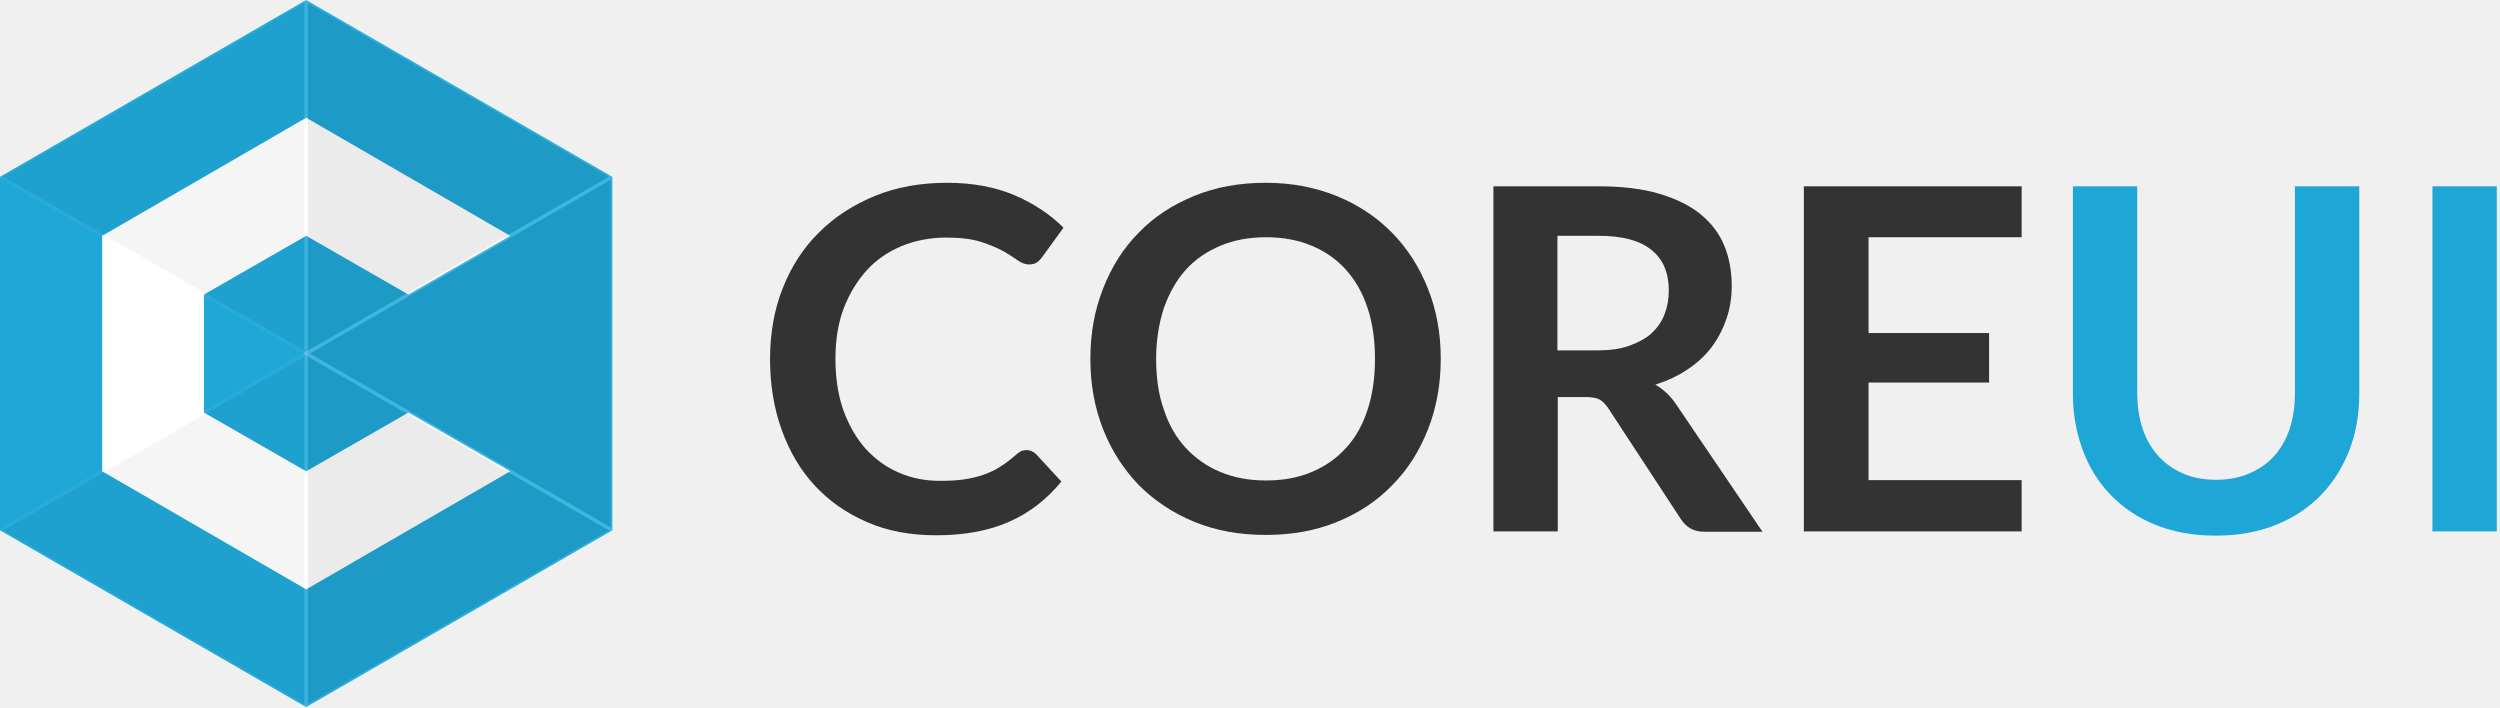
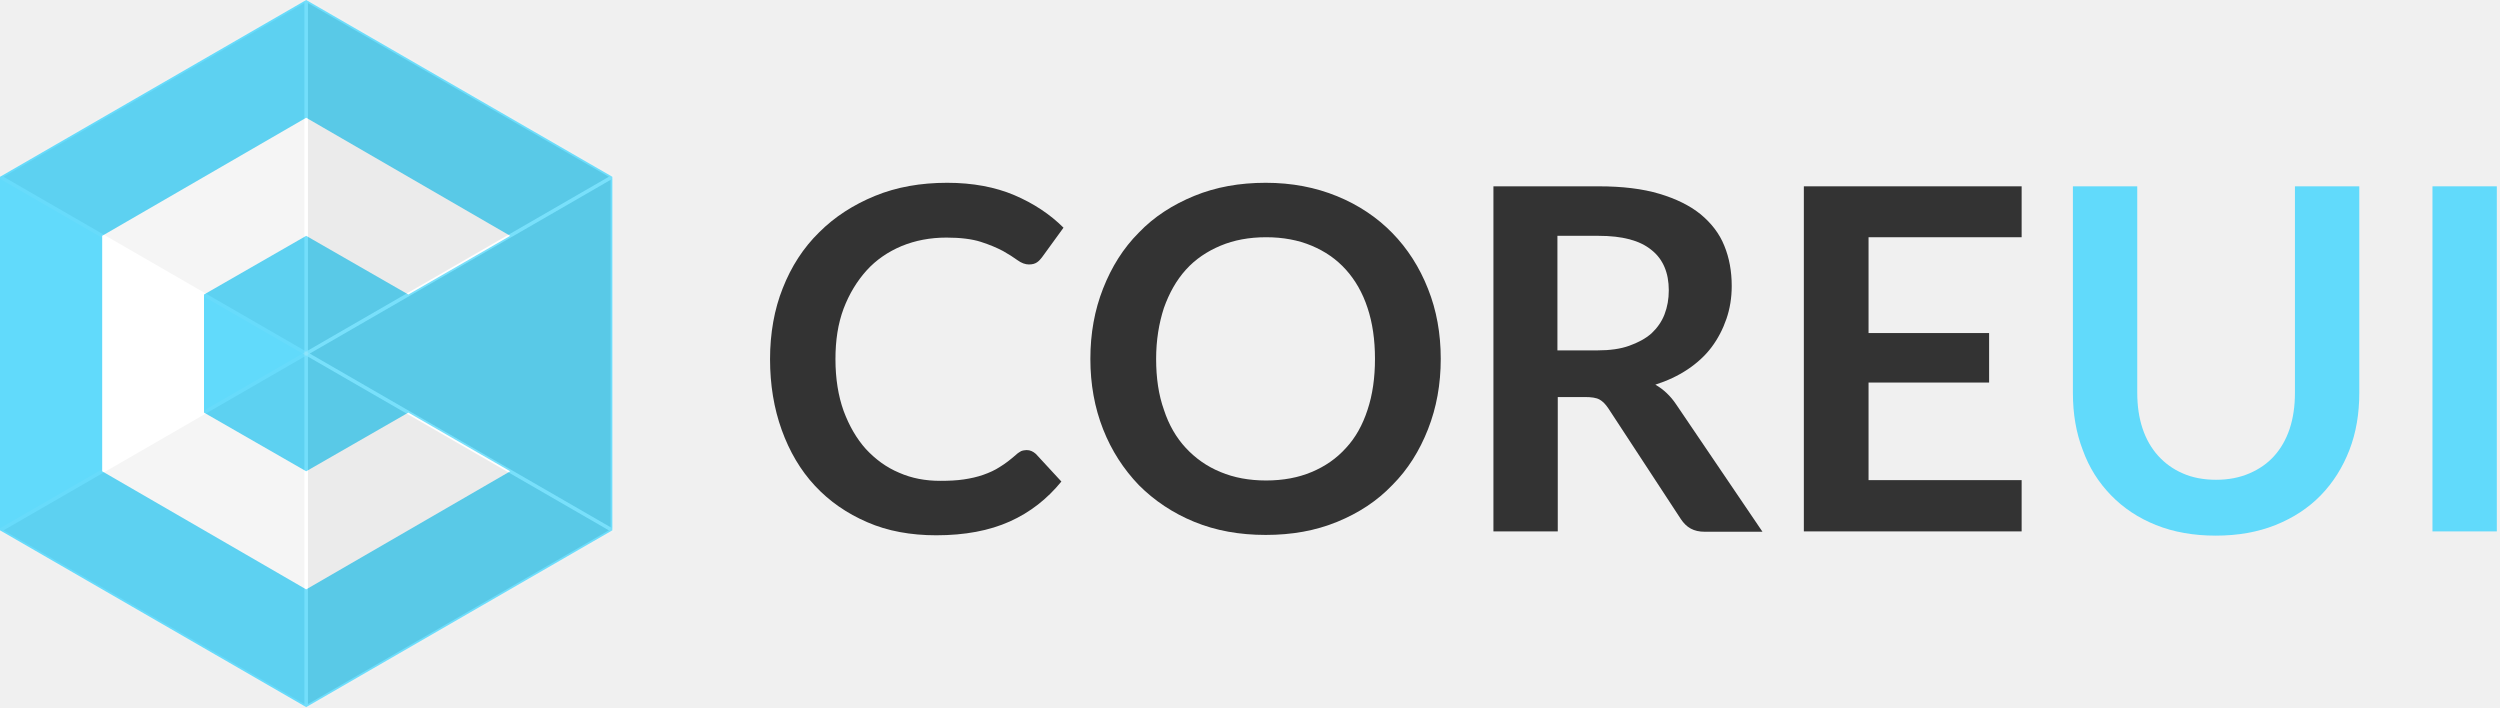
- <svg xmlns="http://www.w3.org/2000/svg" version="1.1" id="Warstwa_1" x="0px" y="0px" width="707.1px" height="200px" viewBox="0 0 707.1 200" style="enable-background:new 0 0 707.1 200;" xml:space="preserve">
-   <style type="text/css">
- 	.st0{fill:#1FA8D7;}
- 	.st1{fill:#FFFFFF;}
- 	.st2{opacity:4.000000e-02;stroke:#FFFFFF;stroke-miterlimit:10;}
- 	.st3{opacity:8.000000e-02;stroke:#FFFFFF;stroke-miterlimit:10;}
- 	.st4{opacity:0;stroke:#FFFFFF;stroke-miterlimit:10;}
- 	.st5{fill:#333333;}
- 	.st6{fill:#1EA7D6;}
- </style>
-   <polygon class="st0" points="0,150 0,50 86.6,0 173.2,50 173.2,150 86.6,200 " />
-   <polygon class="st1" points="86.6,133.3 57.7,116.7 57.7,83.3 86.6,66.7 115.5,83.3 144.3,66.7 86.6,33.3 28.9,66.7 28.9,133.3   86.6,166.7 144.3,133.3 115.5,116.7 " />
-   <polygon class="st2" points="0,50 86.6,100 86.6,0 " />
-   <polygon class="st2" points="0,150 86.6,200 86.6,100 " />
-   <polygon class="st3" points="86.6,100 173.2,150 173.2,50 " />
-   <polygon class="st4" points="86.6,100 0,50 0,150 " />
-   <polygon class="st3" points="173.2,150 86.6,100 86.6,200 " />
-   <polygon class="st3" points="173.2,50 86.6,0 86.6,100 " />
+ <svg xmlns="http://www.w3.org/2000/svg" version="1.1" id="Warstwa_1" x="0px" y="0px" width="707.1px" height="200px" viewBox="0 0 707.1 200" enable-background="new 0 0 707.1 200" xml:space="preserve">
+   <polygon fill="#61DAFB" points="0,150 0,50 86.6,0 173.2,50 173.2,150 86.6,200 " />
+   <polygon fill="#FFFFFF" points="86.6,133.3 57.7,116.7 57.7,83.3 86.6,66.7 115.5,83.3 144.3,66.7 86.6,33.3 28.9,66.7 28.9,133.3   86.6,166.7 144.3,133.3 115.5,116.7 " />
+   <polygon opacity="0.04" stroke="#FFFFFF" stroke-miterlimit="10" enable-background="new    " points="0,50 86.6,100 86.6,0 " />
+   <polygon opacity="0.04" stroke="#FFFFFF" stroke-miterlimit="10" enable-background="new    " points="0,150 86.6,200 86.6,100 " />
+   <polygon opacity="0.08" stroke="#FFFFFF" stroke-miterlimit="10" enable-background="new    " points="86.6,100 173.2,150 173.2,50   " />
+   <polygon fill-opacity="0" points="86.6,100 0,50 0,150 " />
+   <polygon opacity="0.08" stroke="#FFFFFF" stroke-miterlimit="10" enable-background="new    " points="173.2,150 86.6,100 86.6,200   " />
+   <polygon opacity="0.08" stroke="#FFFFFF" stroke-miterlimit="10" enable-background="new    " points="173.2,50 86.6,0 86.6,100 " />
  <g>
-     <path class="st5" d="M290.4,127.3c1,0,1.8,0.4,2.6,1.1l7.2,7.8c-4,4.9-8.8,8.7-14.6,11.3c-5.8,2.6-12.7,3.9-20.8,3.9   c-7.2,0-13.8-1.2-19.5-3.7c-5.8-2.5-10.7-5.9-14.8-10.3c-4.1-4.4-7.2-9.7-9.4-15.8c-2.2-6.1-3.3-12.8-3.3-20   c0-7.3,1.2-14.1,3.6-20.1c2.4-6.1,5.8-11.4,10.3-15.8c4.4-4.4,9.7-7.8,15.8-10.3c6.1-2.5,12.9-3.7,20.4-3.7c7.2,0,13.6,1.2,19,3.5   c5.4,2.3,10.1,5.4,13.9,9.2l-6.1,8.4c-0.4,0.5-0.8,1-1.4,1.4c-0.6,0.4-1.3,0.6-2.3,0.6c-1,0-2.1-0.4-3.2-1.2s-2.5-1.7-4.1-2.6   c-1.7-0.9-3.8-1.8-6.3-2.6c-2.5-0.8-5.8-1.2-9.7-1.2c-4.6,0-8.8,0.8-12.7,2.4c-3.8,1.6-7.2,3.9-9.9,6.9s-4.9,6.6-6.5,10.8   c-1.6,4.3-2.3,9-2.3,14.3c0,5.5,0.8,10.4,2.3,14.6c1.6,4.3,3.7,7.9,6.3,10.8c2.7,2.9,5.8,5.2,9.4,6.7c3.6,1.6,7.5,2.3,11.6,2.3   c2.5,0,4.7-0.1,6.7-0.4c2-0.3,3.8-0.7,5.5-1.3c1.7-0.6,3.3-1.3,4.8-2.3c1.5-0.9,3-2.1,4.5-3.4c0.4-0.4,0.9-0.7,1.4-1   C289.3,127.4,289.9,127.3,290.4,127.3z" />
-     <path class="st5" d="M407.5,101.5c0,7.2-1.2,13.8-3.6,19.9c-2.4,6.1-5.7,11.4-10.1,15.8c-4.3,4.5-9.5,7.9-15.6,10.4   c-6.1,2.5-12.8,3.7-20.2,3.7c-7.4,0-14.1-1.2-20.2-3.7c-6.1-2.5-11.3-6-15.7-10.4c-4.3-4.5-7.7-9.7-10.1-15.8   c-2.4-6.1-3.6-12.7-3.6-19.9c0-7.2,1.2-13.8,3.6-19.9c2.4-6.1,5.7-11.4,10.1-15.8c4.3-4.5,9.6-7.9,15.7-10.4   c6.1-2.5,12.8-3.7,20.2-3.7c7.4,0,14.1,1.3,20.2,3.8c6.1,2.5,11.3,6,15.6,10.4c4.3,4.4,7.7,9.7,10.1,15.8   C406.3,87.7,407.5,94.3,407.5,101.5z M388.9,101.5c0-5.4-0.7-10.2-2.1-14.4c-1.4-4.3-3.5-7.9-6.1-10.8c-2.7-3-5.9-5.2-9.7-6.8   c-3.8-1.6-8.1-2.4-12.9-2.4c-4.8,0-9.1,0.8-12.9,2.4c-3.8,1.6-7.1,3.8-9.8,6.8c-2.7,3-4.7,6.6-6.2,10.8c-1.4,4.3-2.2,9.1-2.2,14.4   c0,5.4,0.7,10.2,2.2,14.4c1.4,4.3,3.5,7.9,6.2,10.8c2.7,2.9,5.9,5.2,9.8,6.8c3.8,1.6,8.1,2.4,12.9,2.4c4.8,0,9.1-0.8,12.9-2.4   c3.8-1.6,7-3.8,9.7-6.8c2.7-2.9,4.7-6.5,6.1-10.8C388.2,111.7,388.9,106.9,388.9,101.5z" />
-     <path class="st5" d="M440.6,112.2v38.1h-18.2V52.7h29.8c6.7,0,12.4,0.7,17.1,2.1c4.7,1.4,8.6,3.3,11.7,5.8c3,2.5,5.3,5.4,6.7,8.9   c1.4,3.4,2.1,7.2,2.1,11.4c0,3.3-0.5,6.4-1.5,9.3c-1,2.9-2.4,5.6-4.2,8c-1.8,2.4-4.1,4.5-6.8,6.3c-2.7,1.8-5.7,3.2-9.1,4.3   c2.3,1.3,4.3,3.2,5.9,5.6l24.4,36h-16.3c-1.6,0-2.9-0.3-4-0.9c-1.1-0.6-2-1.5-2.8-2.7l-20.5-31.3c-0.8-1.2-1.6-2-2.5-2.5   c-0.9-0.5-2.3-0.7-4.1-0.7H440.6z M440.6,99.1h11.3c3.4,0,6.4-0.4,8.9-1.3c2.5-0.9,4.6-2,6.3-3.5c1.6-1.5,2.9-3.3,3.7-5.4   c0.8-2.1,1.2-4.3,1.2-6.8c0-4.9-1.6-8.8-4.9-11.4c-3.3-2.7-8.2-4-15-4h-11.6V99.1z" />
-     <path class="st5" d="M571.8,52.7v14.4h-43.3v27.1h34.1v14h-34.1v27.6h43.3v14.5h-61.6V52.7H571.8z" />
-     <path class="st6" d="M626.8,135.7c3.5,0,6.6-0.6,9.4-1.8c2.8-1.2,5.1-2.8,7-4.9c1.9-2.1,3.4-4.7,4.4-7.7c1-3,1.5-6.4,1.5-10.1V52.7   h18.2v58.5c0,5.8-0.9,11.2-2.8,16.1c-1.9,4.9-4.6,9.2-8.1,12.8c-3.5,3.6-7.8,6.4-12.8,8.4s-10.6,3-16.9,3s-11.9-1-16.9-3   s-9.2-4.8-12.7-8.4c-3.5-3.6-6.2-7.8-8-12.8c-1.9-4.9-2.8-10.3-2.8-16.1V52.7h18.2v58.4c0,3.7,0.5,7.1,1.5,10.1   c1,3,2.5,5.6,4.4,7.7c1.9,2.1,4.2,3.8,7,5C620.1,135.1,623.3,135.7,626.8,135.7z" />
-     <path class="st6" d="M706.2,150.3H688V52.7h18.2V150.3z" />
+     <path fill="#333333" d="M290.4,127.3c1,0,1.8,0.4,2.6,1.1l7.2,7.8c-4,4.9-8.8,8.7-14.6,11.3c-5.8,2.6-12.7,3.9-20.8,3.9   c-7.2,0-13.8-1.2-19.5-3.7c-5.8-2.5-10.7-5.9-14.8-10.3c-4.1-4.4-7.2-9.7-9.4-15.8c-2.2-6.1-3.3-12.8-3.3-20   c0-7.3,1.2-14.1,3.6-20.1c2.4-6.1,5.8-11.4,10.3-15.8c4.4-4.4,9.7-7.8,15.8-10.3s12.9-3.7,20.4-3.7c7.2,0,13.6,1.2,19,3.5   s10.1,5.4,13.9,9.2l-6.1,8.4c-0.4,0.5-0.8,1-1.4,1.4s-1.3,0.6-2.3,0.6s-2.1-0.4-3.2-1.2s-2.5-1.7-4.1-2.6c-1.7-0.9-3.8-1.8-6.3-2.6   c-2.5-0.8-5.8-1.2-9.7-1.2c-4.6,0-8.8,0.8-12.7,2.4c-3.8,1.6-7.2,3.9-9.9,6.9s-4.9,6.6-6.5,10.8c-1.6,4.3-2.3,9-2.3,14.3   c0,5.5,0.8,10.4,2.3,14.6c1.6,4.3,3.7,7.9,6.3,10.8c2.7,2.9,5.8,5.2,9.4,6.7c3.6,1.6,7.5,2.3,11.6,2.3c2.5,0,4.7-0.1,6.7-0.4   c2-0.3,3.8-0.7,5.5-1.3s3.3-1.3,4.8-2.3c1.5-0.9,3-2.1,4.5-3.4c0.4-0.4,0.9-0.7,1.4-1C289.3,127.4,289.9,127.3,290.4,127.3z" />
+     <path fill="#333333" d="M407.5,101.5c0,7.2-1.2,13.8-3.6,19.9s-5.7,11.4-10.1,15.8c-4.3,4.5-9.5,7.9-15.6,10.4s-12.8,3.7-20.2,3.7   c-7.4,0-14.1-1.2-20.2-3.7s-11.3-6-15.7-10.4c-4.3-4.5-7.7-9.7-10.1-15.8c-2.4-6.1-3.6-12.7-3.6-19.9c0-7.2,1.2-13.8,3.6-19.9   s5.7-11.4,10.1-15.8c4.3-4.5,9.6-7.9,15.7-10.4s12.8-3.7,20.2-3.7c7.4,0,14.1,1.3,20.2,3.8s11.3,6,15.6,10.4   c4.3,4.4,7.7,9.7,10.1,15.8C406.3,87.7,407.5,94.3,407.5,101.5z M388.9,101.5c0-5.4-0.7-10.2-2.1-14.4c-1.4-4.3-3.5-7.9-6.1-10.8   c-2.7-3-5.9-5.2-9.7-6.8c-3.8-1.6-8.1-2.4-12.9-2.4s-9.1,0.8-12.9,2.4s-7.1,3.8-9.8,6.8c-2.7,3-4.7,6.6-6.2,10.8   c-1.4,4.3-2.2,9.1-2.2,14.4c0,5.4,0.7,10.2,2.2,14.4c1.4,4.3,3.5,7.9,6.2,10.8s5.9,5.2,9.8,6.8c3.8,1.6,8.1,2.4,12.9,2.4   s9.1-0.8,12.9-2.4c3.8-1.6,7-3.8,9.7-6.8c2.7-2.9,4.7-6.5,6.1-10.8C388.2,111.7,388.9,106.9,388.9,101.5z" />
+     <path fill="#333333" d="M440.6,112.2v38.1h-18.2V52.7h29.8c6.7,0,12.4,0.7,17.1,2.1c4.7,1.4,8.6,3.3,11.7,5.8   c3,2.5,5.3,5.4,6.7,8.9c1.4,3.4,2.1,7.2,2.1,11.4c0,3.3-0.5,6.4-1.5,9.3s-2.4,5.6-4.2,8c-1.8,2.4-4.1,4.5-6.8,6.3   c-2.7,1.8-5.7,3.2-9.1,4.3c2.3,1.3,4.3,3.2,5.9,5.6l24.4,36h-16.3c-1.6,0-2.9-0.3-4-0.9c-1.1-0.6-2-1.5-2.8-2.7l-20.5-31.3   c-0.8-1.2-1.6-2-2.5-2.5s-2.3-0.7-4.1-0.7h-7.7V112.2z M440.6,99.1h11.3c3.4,0,6.4-0.4,8.9-1.3s4.6-2,6.3-3.5   c1.6-1.5,2.9-3.3,3.7-5.4c0.8-2.1,1.2-4.3,1.2-6.8c0-4.9-1.6-8.8-4.9-11.4c-3.3-2.7-8.2-4-15-4h-11.6v32.4H440.6z" />
+     <path fill="#333333" d="M571.8,52.7v14.4h-43.3v27.1h34.1v14h-34.1v27.6h43.3v14.5h-61.6V52.7H571.8z" />
+     <path fill="#61DAFB" d="M626.8,135.7c3.5,0,6.6-0.6,9.4-1.8c2.8-1.2,5.1-2.8,7-4.9c1.9-2.1,3.4-4.7,4.4-7.7s1.5-6.4,1.5-10.1V52.7   h18.2v58.5c0,5.8-0.9,11.2-2.8,16.1c-1.9,4.9-4.6,9.2-8.1,12.8c-3.5,3.6-7.8,6.4-12.8,8.4s-10.6,3-16.9,3s-11.9-1-16.9-3   s-9.2-4.8-12.7-8.4c-3.5-3.6-6.2-7.8-8-12.8c-1.9-4.9-2.8-10.3-2.8-16.1V52.7h18.2v58.4c0,3.7,0.5,7.1,1.5,10.1s2.5,5.6,4.4,7.7   s4.2,3.8,7,5C620.1,135.1,623.3,135.7,626.8,135.7z" />
+     <path fill="#61DAFB" d="M706.2,150.3H688V52.7h18.2V150.3z" />
  </g>
</svg>
